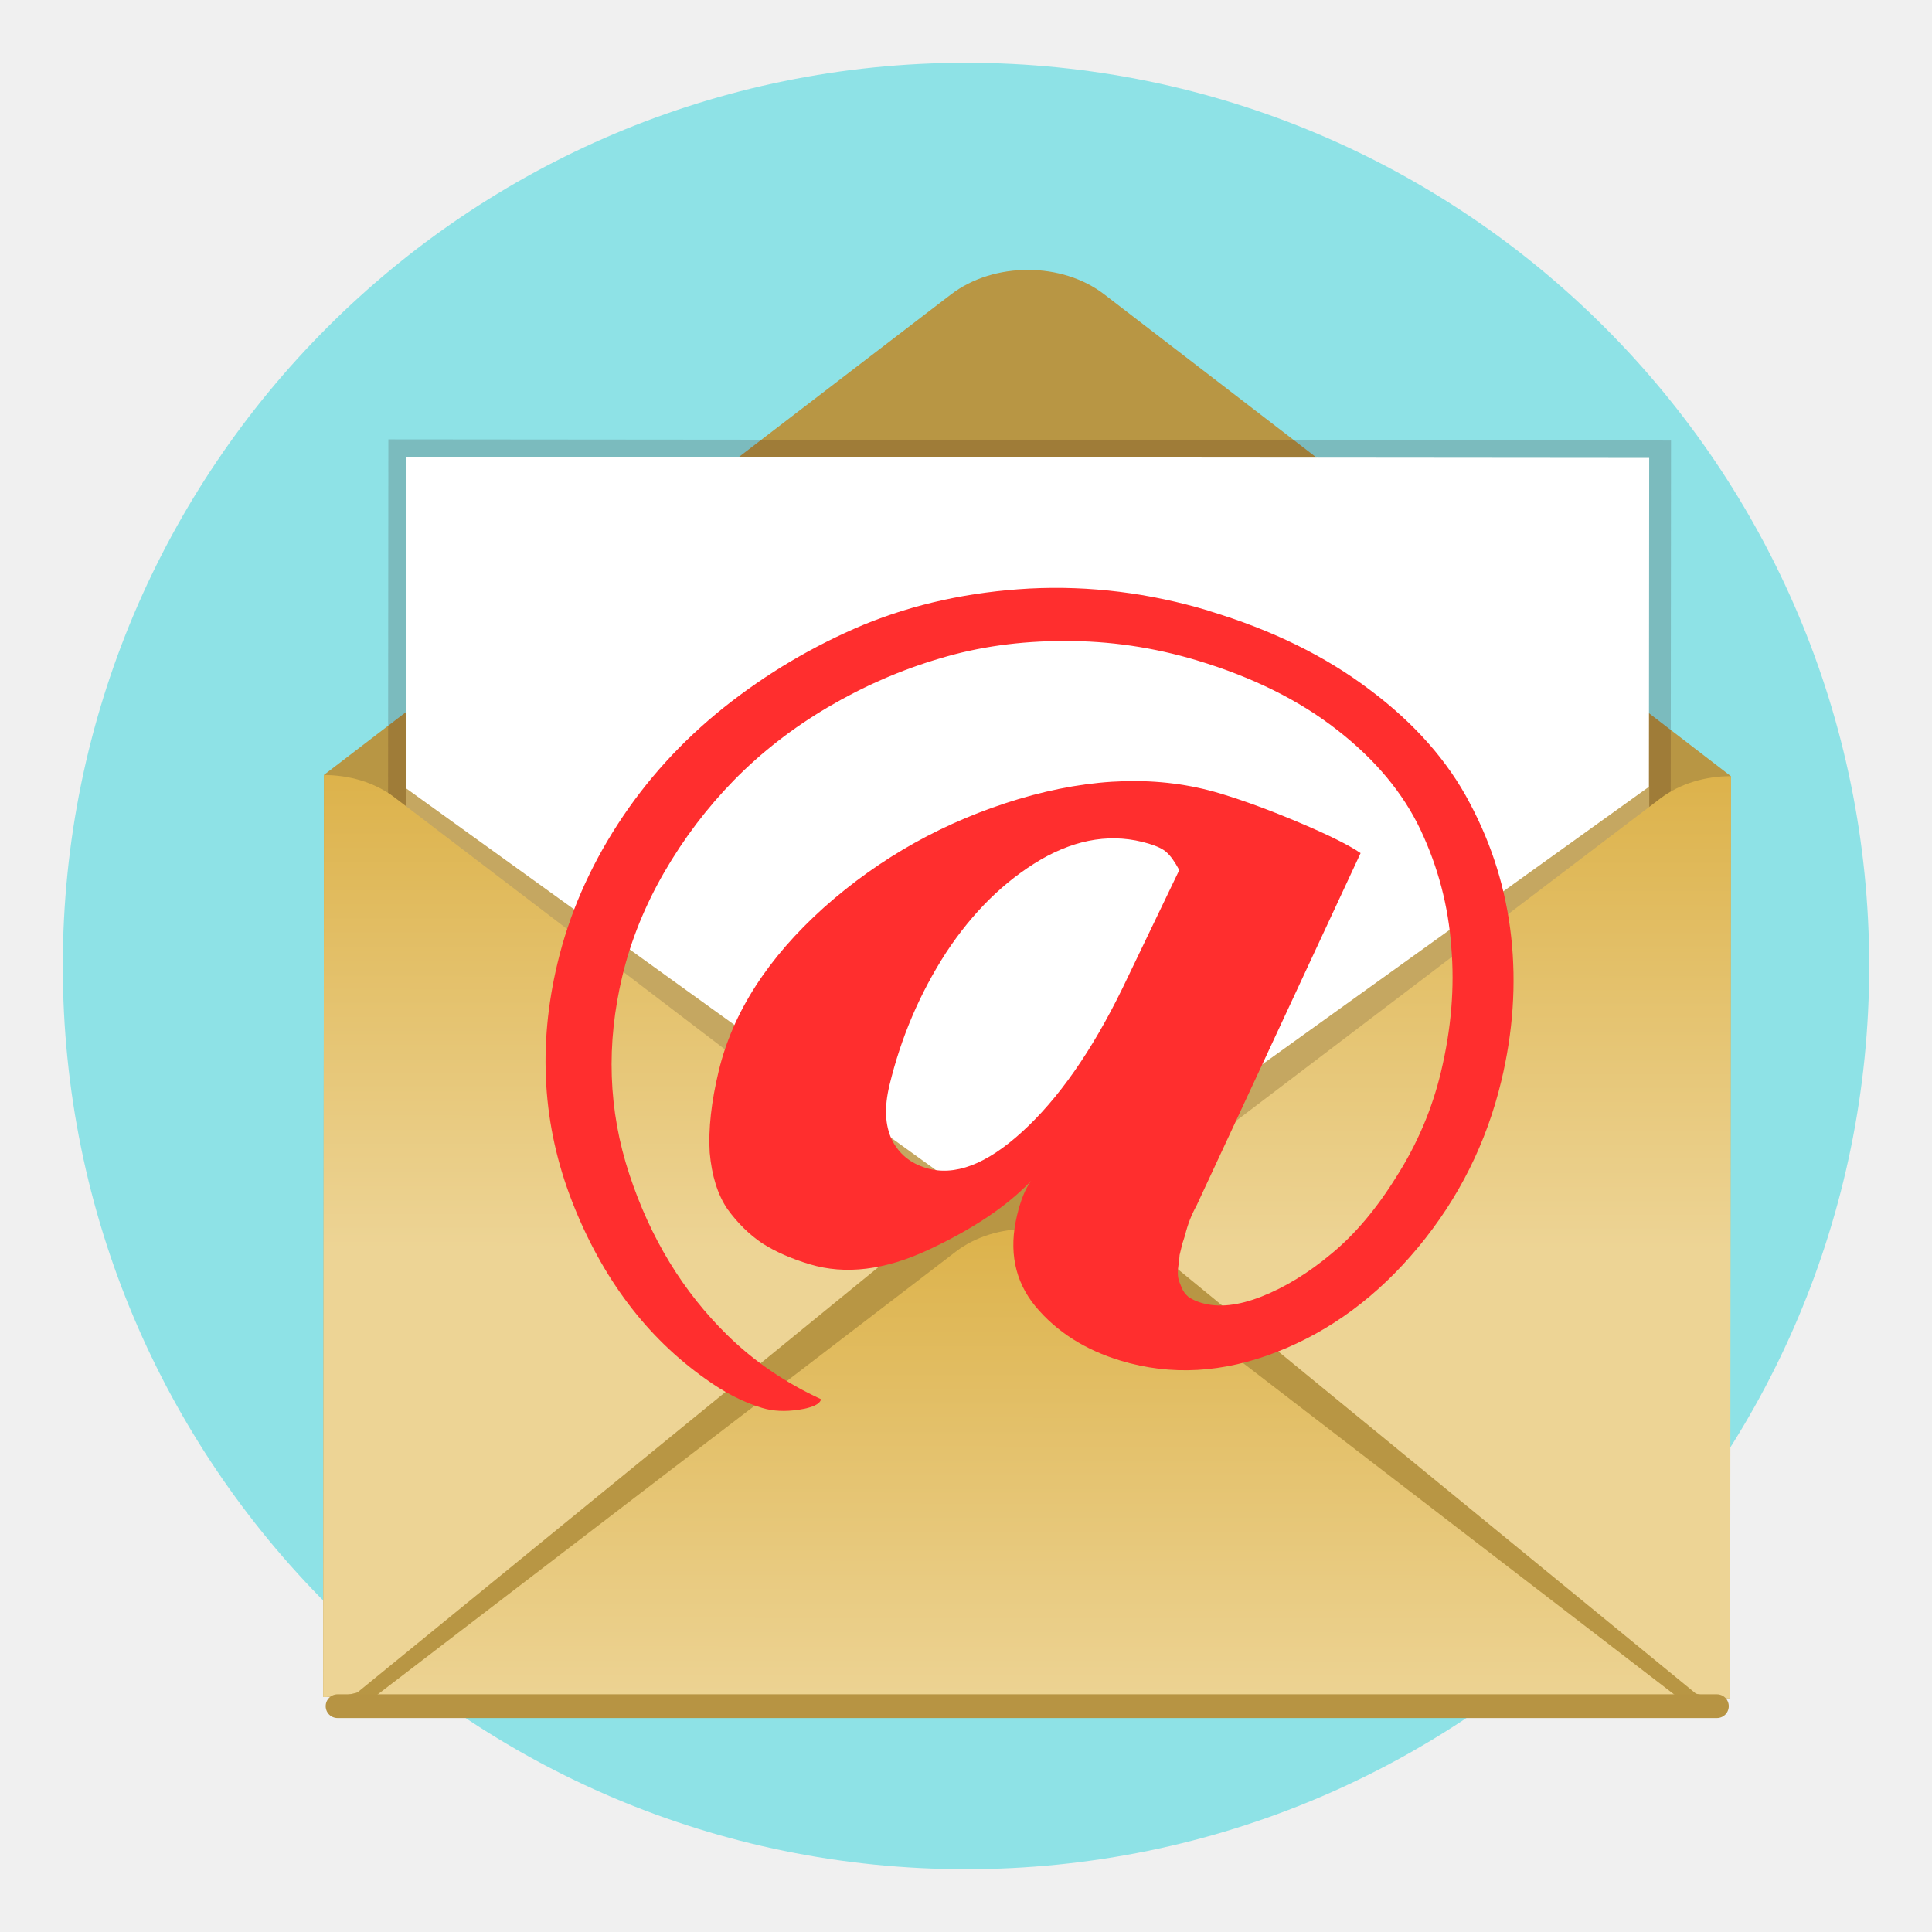
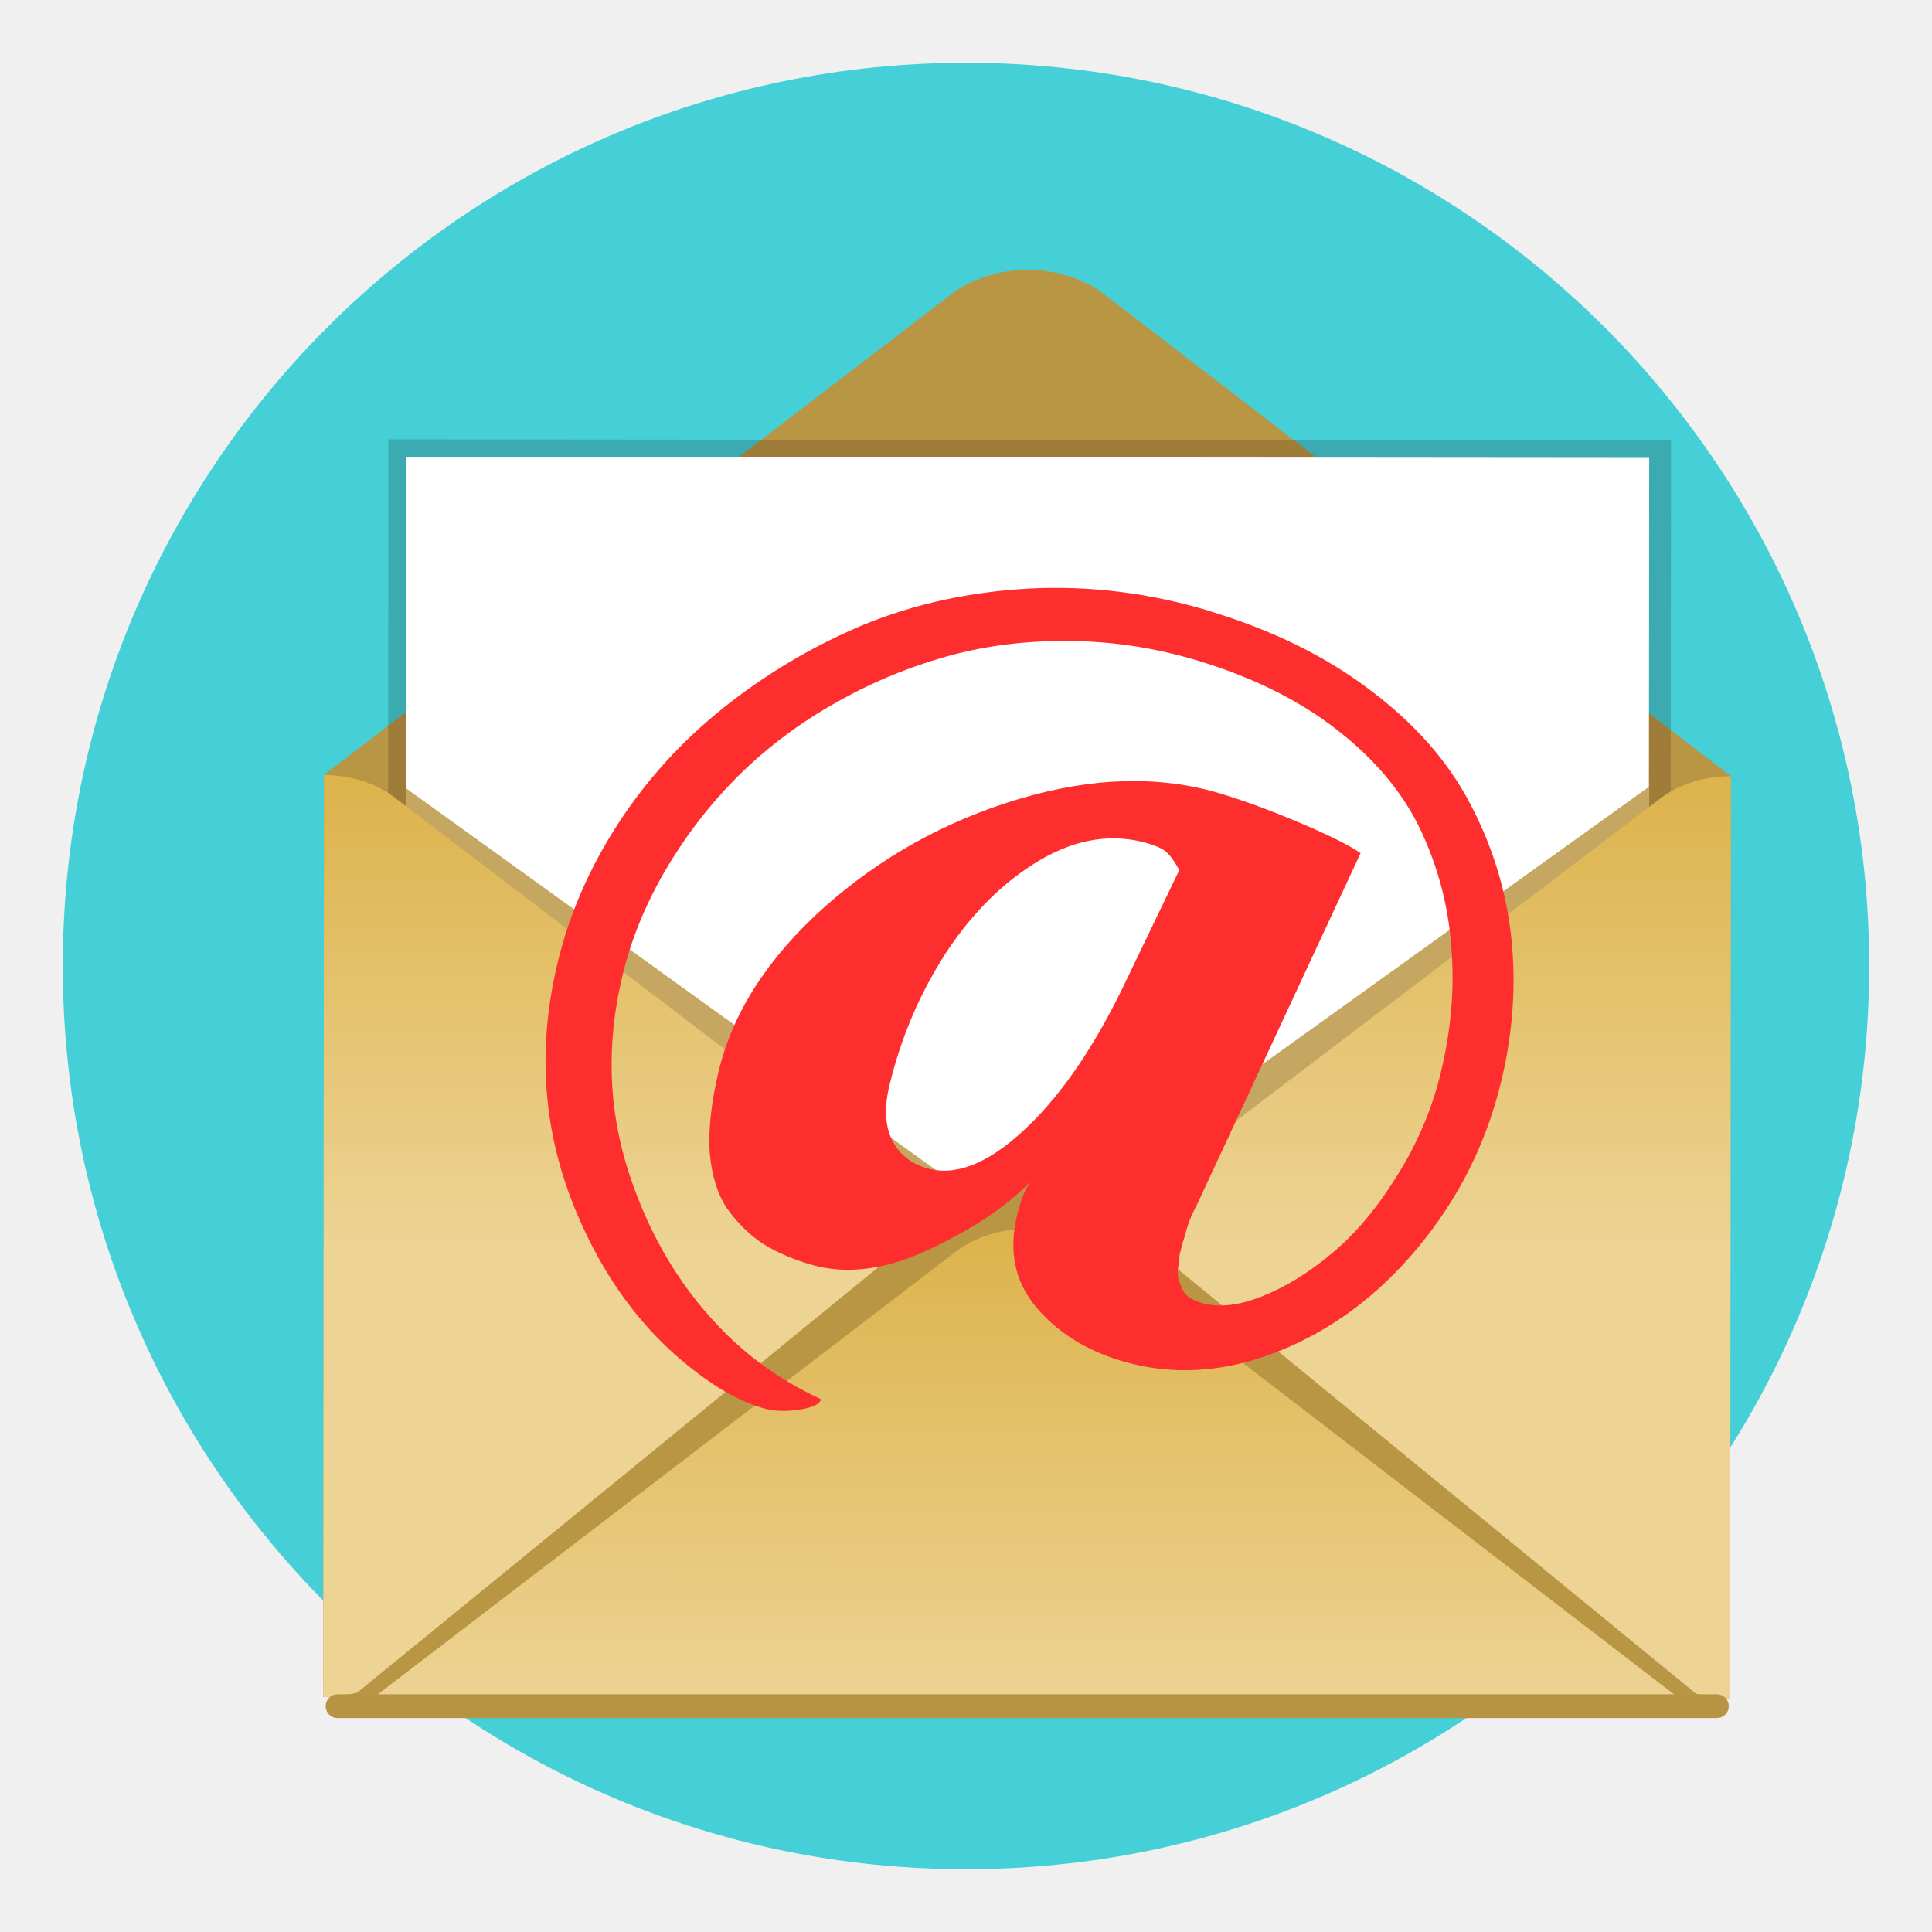
<svg xmlns="http://www.w3.org/2000/svg" xmlns:xlink="http://www.w3.org/1999/xlink" width="100" height="100" viewBox="0 0 26.458 26.458" version="1.1" id="svg2787">
  <defs id="defs2784">
    <linearGradient xlink:href="#linearGradient29522" id="linearGradient31309" gradientUnits="userSpaceOnUse" gradientTransform="matrix(0.7932409,-0.6089079,0.7932409,0.6089079,4.892518,-8.867114)" x1="14.228" y1="-29.19" x2="3.659" y2="-18.62" />
    <linearGradient id="linearGradient29522">
      <stop style="stop-color:#d4a125;stop-opacity:1;" offset="0" id="stop29518" />
      <stop style="stop-color:#edd495;stop-opacity:1;" offset="1" id="stop29520" />
    </linearGradient>
    <linearGradient xlink:href="#linearGradient29522" id="linearGradient31385" gradientUnits="userSpaceOnUse" gradientTransform="matrix(-0.7932409,-0.6089079,-0.7932409,0.6089079,5.107999,-8.867114)" x1="14.228" y1="-29.19" x2="3.659" y2="-18.62" />
    <linearGradient xlink:href="#linearGradient29522" id="linearGradient29605" gradientUnits="userSpaceOnUse" gradientTransform="matrix(0.8001375,-0.6190755,0.8001375,0.6190755,17.50946,-0.3688092)" x1="14.228" y1="-29.19" x2="3.659" y2="-18.62" />
    <linearGradient xlink:href="#linearGradient29522" id="linearGradient43496" gradientUnits="userSpaceOnUse" gradientTransform="matrix(0.7932409,-0.6089079,0.7932409,0.6089079,4.892518,-8.867114)" x1="14.228" y1="-29.19" x2="3.659" y2="-18.62" />
    <linearGradient xlink:href="#linearGradient29522" id="linearGradient43498" gradientUnits="userSpaceOnUse" gradientTransform="matrix(-0.7932409,-0.6089079,-0.7932409,0.6089079,5.107999,-8.867114)" x1="14.228" y1="-29.19" x2="3.659" y2="-18.62" />
    <linearGradient xlink:href="#linearGradient29522" id="linearGradient43500" gradientUnits="userSpaceOnUse" gradientTransform="matrix(0.8001375,-0.6190755,0.8001375,0.6190755,17.50946,-0.3688092)" x1="14.228" y1="-29.19" x2="3.659" y2="-18.62" />
  </defs>
  <g id="layer1">
-     <circle style="fill:#8ee2e6;fill-opacity:1;fill-rule:evenodd;stroke-width:0.265" id="path19668" cx="13.229" cy="13.229" r="12.369" />
+     <circle style="fill:#45cfd6;fill-opacity:1;fill-rule:evenodd;stroke-width:0.265" id="path19668" cx="13.229" cy="13.229" r="12.369" />
    <g id="g117847" transform="translate(-85.68201,-18.42902)">
      <path id="rect29651" style="fill:#b89644;fill-opacity:1;fill-rule:evenodd;stroke-width:0.253" d="m -35.605,27.319 c -0.493,-1e-6 -0.985,0.145 -1.362,0.435 l -11.147,8.557 h 0.002 V 52.708 h 25.015 V 36.311 h 0.002 L -34.243,27.754 c -0.377,-0.29 -0.87,-0.435 -1.363,-0.435 z" />
      <rect style="mix-blend-mode:multiply;fill:#ddd3d3;fill-opacity:1;fill-rule:evenodd;stroke-width:0.259" id="rect31549-1" width="22.808" height="19.408" x="-46.973" y="31.063" />
      <rect style="fill:#ffffff;fill-rule:evenodd;stroke-width:0.265" id="rect31549" width="22.101" height="20.893" x="-46.656" y="31.253" />
      <text xml:space="preserve" style="font-style:normal;font-weight:normal;font-size:15.525px;line-height:1.25;font-family:sans-serif;fill:#000000;fill-opacity:1;stroke:none;stroke-width:0.243" x="-31.271" y="52.283" id="text33454" transform="matrix(0.9981024,0.2998089,-0.2238531,0.9346605,0,0)">
        <tspan id="tspan33452" style="font-style:normal;font-variant:normal;font-weight:bold;font-stretch:normal;font-size:15.525px;font-family:Amiri;-inkscape-font-specification:'Amiri Bold';fill:#ff2e2e;fill-opacity:1;stroke-width:0.243" x="-31.271" y="52.283">@</tspan>
      </text>
      <path id="path31562" style="mix-blend-mode:normal;fill:#c5a761;fill-opacity:1;stroke:#000000;stroke-width:0;stroke-linecap:butt;stroke-linejoin:miter;stroke-dasharray:none;stroke-opacity:1" d="m -24.548,36.496 -11.088,7.975 -11.019,-7.925 v 2.948 l 9.954,8.797 h 1.995 l -0.003,-0.05 h 0.208 l 9.953,-8.798 z" />
      <g id="g31560" transform="matrix(1,0,0,0.991651,-40.60526,66.98862)">
        <g id="g31553">
          <path id="rect29033-76-4" style="fill:url(#linearGradient31309);fill-opacity:1;fill-rule:evenodd;stroke-width:0.295" d="m -7.509,-30.936 v 16.535 c 0.453,10e-7 0.906,-0.133 1.253,-0.399 l 10.25,-7.868 -10.25,-7.868 c -0.347,-0.266 -0.8,-0.399 -1.253,-0.399 z" />
          <path id="rect29033-76-4-0" style="fill:url(#linearGradient31385);fill-opacity:1;fill-rule:evenodd;stroke-width:0.295" d="m 17.51,-30.936 v 16.535 c -0.453,10e-7 -0.906,-0.133 -1.253,-0.399 L 6.007,-22.668 16.257,-30.537 c 0.347,-0.266 0.8,-0.399 1.253,-0.399 z" />
        </g>
        <path id="rect29033-76-0" style="fill:#b89644;fill-opacity:1;fill-rule:evenodd;stroke-width:0.319" d="m 5,-23.668 c -0.473,-1e-6 -0.945,0.149 -1.307,0.448 l -10.696,8.82 H 17.003 L 6.307,-23.221 C 5.945,-23.519 5.473,-23.668 5,-23.668 Z" />
        <path id="rect29033-76" style="fill:url(#linearGradient29605);fill-opacity:1;fill-rule:evenodd;stroke-width:0.299" d="m 5,-22.806 c -0.457,-1e-6 -0.913,0.135 -1.264,0.406 l -10.339,8 H 16.603 L 6.264,-22.4 c -0.35,-0.271 -0.807,-0.406 -1.264,-0.406 z" />
      </g>
    </g>
    <g id="g73378" transform="matrix(1.395301,0,0,1.395301,-2.017679,-6.844401)">
      <g id="g12354" transform="translate(2.473271,-2.25272)">
        <path id="rect29651-2" style="fill:#b89644;fill-opacity:1;fill-rule:evenodd;stroke-width:0.208" d="M 9.061,9.807 C 8.789,9.807 8.518,9.887 8.309,10.046 l -6.157,4.718 h 0.001 l -0.008,9.05 13.807,0.012 0.008,-9.05 0.001,1e-6 -6.149,-4.728 C 9.605,9.888 9.333,9.807 9.061,9.807 Z" />
        <rect style="mix-blend-mode:multiply;fill:#ddd3d3;fill-opacity:1;fill-rule:evenodd;stroke-width:0.217" id="rect31549-1-1" width="12.589" height="11.109" x="2.794" y="11.468" transform="matrix(0.9999996,8.934333e-4,-8.307461e-4,0.9999997,0,0)" />
        <rect style="fill:#ffffff;fill-rule:evenodd;stroke-width:0.221" id="rect31549-4" width="12.199" height="11.863" x="2.97" y="11.639" transform="matrix(0.9999996,8.8622662e-4,-8.3750161e-4,0.9999997,0,0)" />
        <path id="path31562-5" style="mix-blend-mode:normal;fill:#c5a761;fill-opacity:1;stroke:#000000;stroke-width:0;stroke-linecap:butt;stroke-linejoin:miter;stroke-dasharray:none;stroke-opacity:1" d="m 15.16,14.878 -6.124,4.396 -6.078,-4.379 -0.001,1.627 5.49,4.86 1.101,9.2e-4 -0.002,-0.028 0.115,9.8e-5 5.498,-4.851 z" />
        <g id="g31560-9" transform="matrix(0.5519462,4.7551267e-4,-4.715426e-4,0.547338,6.282559,31.70014)" style="stroke-width:1.49">
          <g id="g31553-2" style="stroke-width:1.49">
            <path id="rect29033-76-4-3" style="fill:url(#linearGradient43496);fill-opacity:1;fill-rule:evenodd;stroke-width:0.439" d="m -7.509,-30.936 v 16.535 c 0.453,10e-7 0.906,-0.133 1.253,-0.399 l 10.25,-7.868 -10.25,-7.868 c -0.347,-0.266 -0.8,-0.399 -1.253,-0.399 z" />
            <path id="rect29033-76-4-0-6" style="fill:url(#linearGradient43498);fill-opacity:1;fill-rule:evenodd;stroke-width:0.439" d="m 17.51,-30.936 v 16.535 c -0.453,10e-7 -0.906,-0.133 -1.253,-0.399 L 6.007,-22.668 16.257,-30.537 c 0.347,-0.266 0.8,-0.399 1.253,-0.399 z" />
          </g>
          <path id="rect29033-76-0-7" style="fill:#b89644;fill-opacity:1;fill-rule:evenodd;stroke-width:0.475" d="m 5,-23.668 c -0.473,-1e-6 -0.945,0.149 -1.307,0.448 l -10.696,8.82 H 17.003 L 6.307,-23.221 C 5.945,-23.519 5.473,-23.668 5,-23.668 Z" />
          <path id="rect29033-76-47" style="fill:url(#linearGradient43500);fill-opacity:1;fill-rule:evenodd;stroke-width:0.445" d="m 5,-22.806 c -0.457,-1e-6 -0.913,0.135 -1.264,0.406 l -10.339,8 H 16.603 L 6.264,-22.4 c -0.35,-0.271 -0.807,-0.406 -1.264,-0.406 z" />
        </g>
        <g aria-label="@" transform="matrix(1.274256,0.3839567,-0.2868906,1.193323,-7.24316,-1.330588)" id="text33454-1" style="font-size:10.423px;line-height:1.25;stroke-width:0.243">
          <path d="m 15.78,7.061 q 0.728,0 1.293,0.234 0.565,0.229 0.911,0.636 0.351,0.407 0.529,0.931 0.178,0.524 0.178,1.13 0,0.763 -0.31,1.466 -0.31,0.702 -0.835,1.13 -0.524,0.427 -1.104,0.427 -0.412,0 -0.707,-0.219 -0.29,-0.219 -0.29,-0.657 0,-0.188 0.041,-0.295 -0.193,0.372 -0.616,0.763 -0.417,0.387 -0.83,0.387 -0.214,0 -0.377,-0.051 -0.163,-0.056 -0.31,-0.183 -0.142,-0.132 -0.224,-0.392 -0.076,-0.265 -0.076,-0.646 0,-0.723 0.473,-1.496 0.478,-0.774 1.211,-1.282 0.738,-0.509 1.44,-0.509 0.275,0 0.621,0.041 0.346,0.041 0.489,0.092 l -0.57,3.084 q -0.031,0.122 -0.031,0.254 0,0.01 -0.005,0.071 0,0.061 0,0.092 0.005,0.025 0.01,0.087 0.005,0.056 0.02,0.092 0.015,0.031 0.041,0.066 0.025,0.036 0.066,0.056 0.046,0.015 0.102,0.015 0.193,0 0.422,-0.188 0.229,-0.188 0.427,-0.489 0.204,-0.305 0.336,-0.748 0.137,-0.443 0.137,-0.896 0,-0.534 -0.142,-0.987 Q 17.963,8.619 17.678,8.252 17.393,7.886 16.905,7.677 16.421,7.468 15.78,7.468 q -0.504,0 -0.987,0.158 -0.478,0.153 -0.865,0.422 -0.387,0.265 -0.718,0.631 -0.326,0.361 -0.55,0.779 -0.219,0.412 -0.341,0.865 -0.122,0.453 -0.122,0.891 0,0.845 0.392,1.506 0.392,0.662 0.982,1.008 0.356,0.209 0.784,0.275 0,0.061 -0.142,0.132 -0.142,0.071 -0.265,0.071 -0.219,0 -0.458,-0.092 -0.743,-0.275 -1.262,-1.048 -0.519,-0.774 -0.519,-1.802 0,-0.595 0.193,-1.201 0.193,-0.606 0.56,-1.14 0.372,-0.539 0.86,-0.957 0.494,-0.417 1.13,-0.662 0.641,-0.244 1.328,-0.244 z m -0.031,1.924 q -0.407,0 -0.748,0.372 -0.336,0.372 -0.519,0.931 -0.178,0.56 -0.178,1.15 0,0.27 0.112,0.412 0.112,0.137 0.295,0.137 0.326,0 0.626,-0.499 0.305,-0.504 0.473,-1.333 L 16.014,9.117 q -0.071,-0.081 -0.122,-0.107 -0.046,-0.025 -0.142,-0.025 z" style="font-weight:bold;font-family:Amiri;-inkscape-font-specification:'Amiri Bold';fill:#ff2e2e" id="path9406" />
        </g>
      </g>
      <path style="fill:#dffa7f;fill-opacity:1;stroke:#b79443;stroke-width:0.233;stroke-linecap:round;stroke-linejoin:round;stroke-miterlimit:8;stroke-dasharray:none;stroke-opacity:1;paint-order:fill markers stroke;stop-color:#000000" d="M 18.297,21.651 H 4.759" id="path44300-0" />
    </g>
    <text xml:space="preserve" style="font-weight:bold;font-size:6.35px;line-height:1.3;font-family:Consolas;-inkscape-font-specification:'Consolas Bold';text-align:center;text-anchor:middle;fill:#fe005b;fill-opacity:0.593;stroke:#7c7777;stroke-width:0;stroke-linejoin:round;stroke-miterlimit:8;paint-order:fill markers stroke;stop-color:#000000" x="13.339" y="33.03" id="text97103">
      <tspan id="tspan97101" style="stroke-width:0" x="13.339" y="33.03">Mini</tspan>
    </text>
  </g>
</svg>
